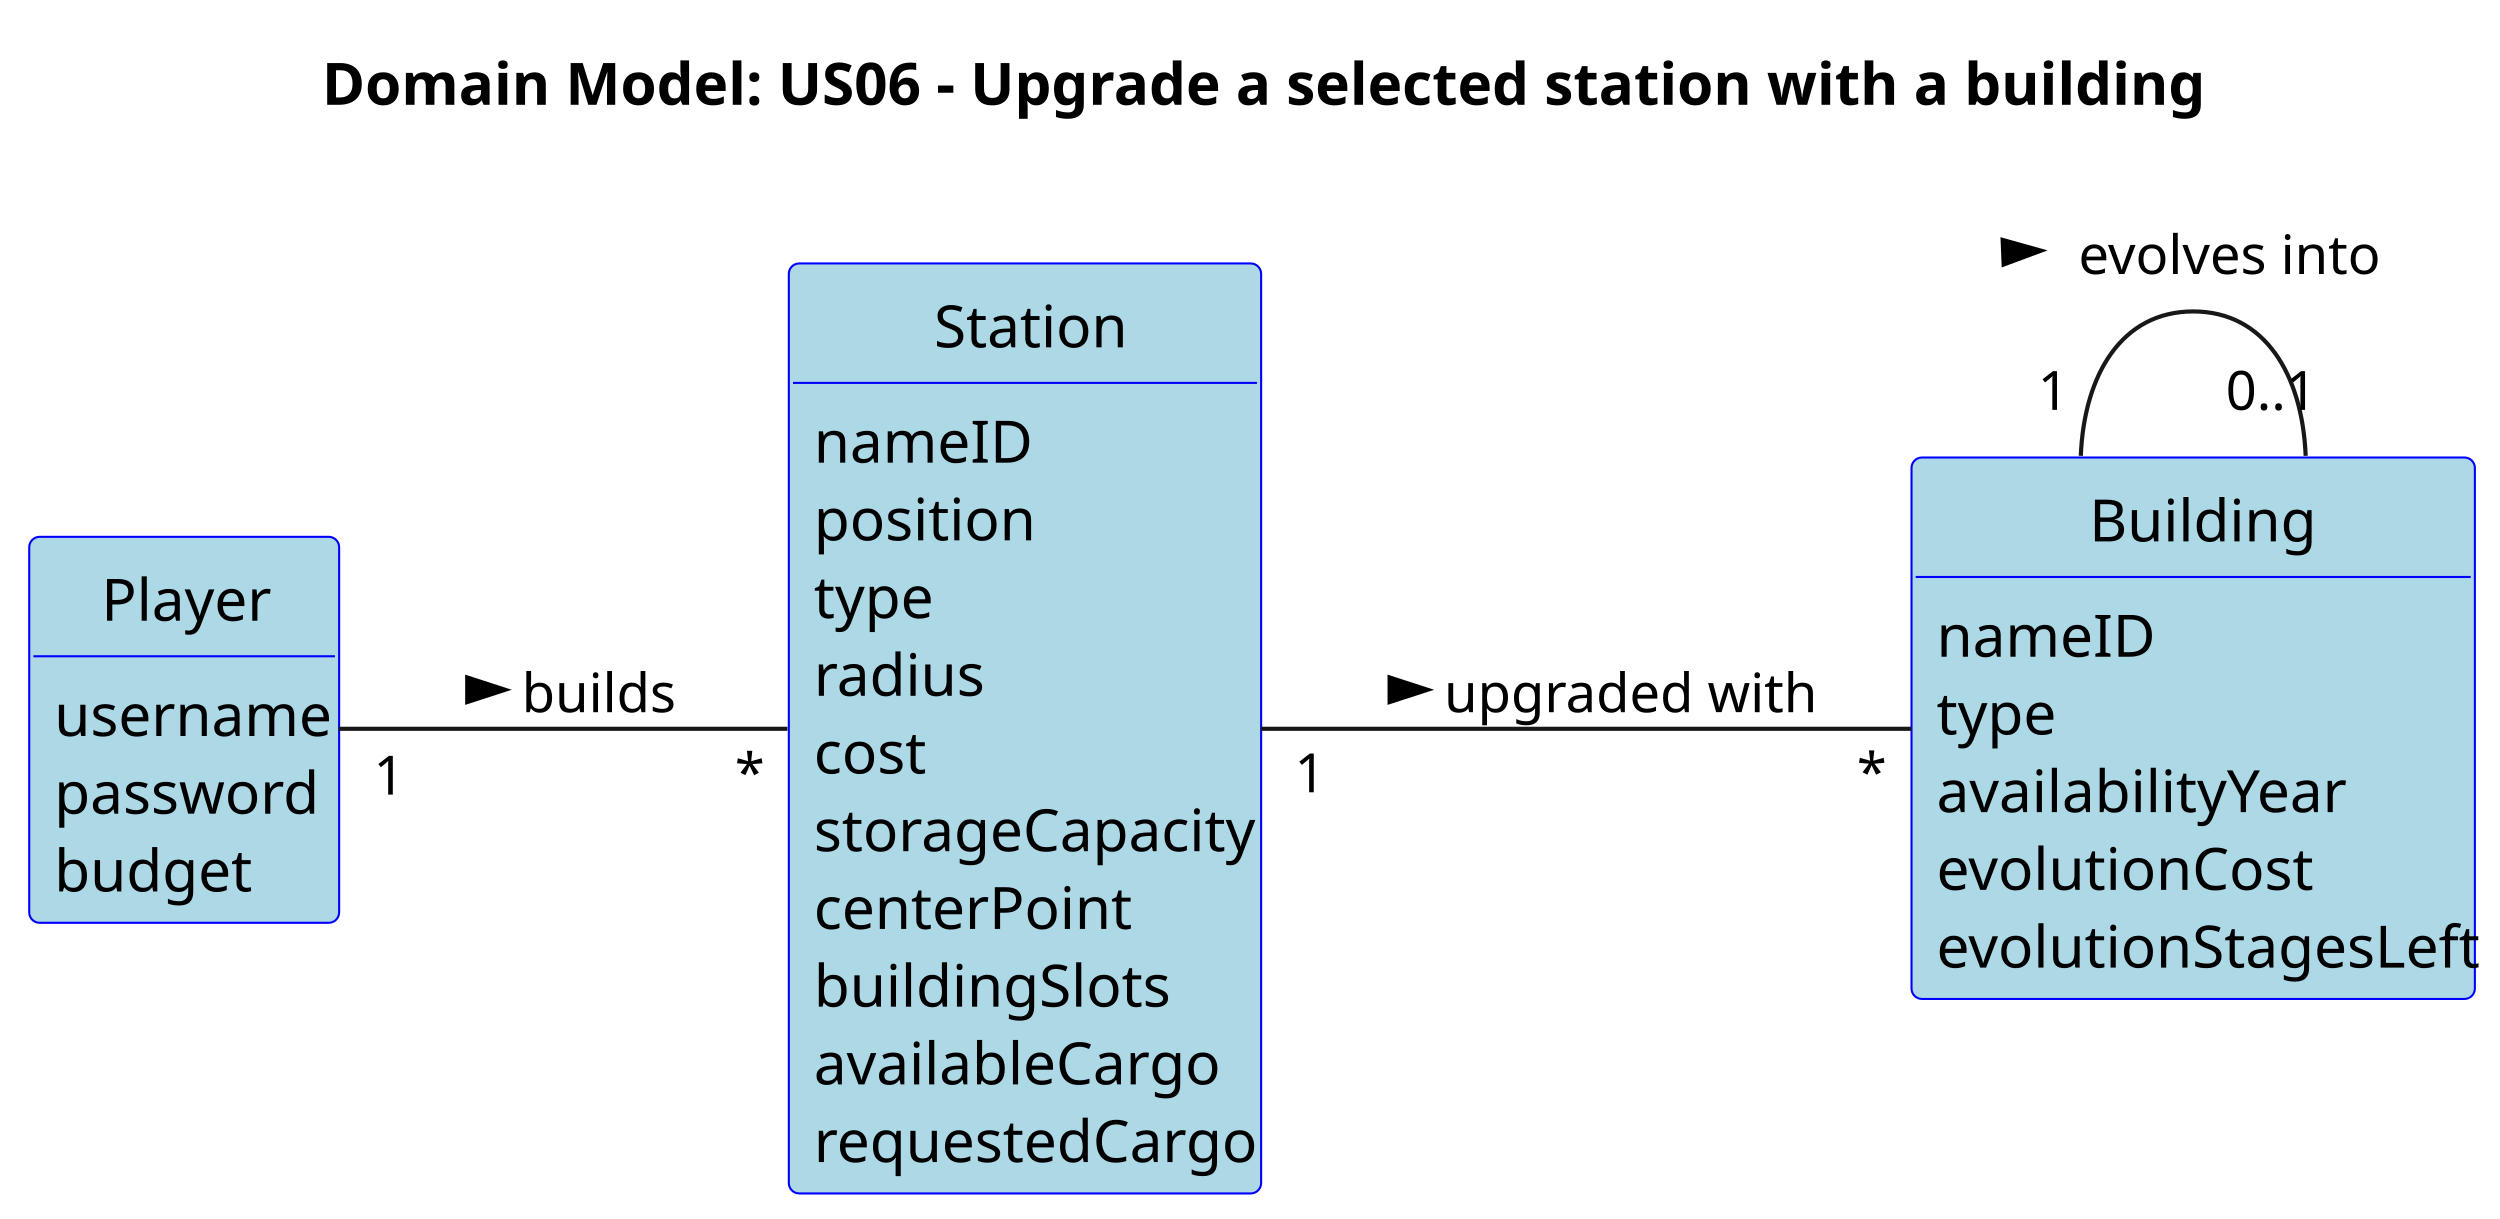
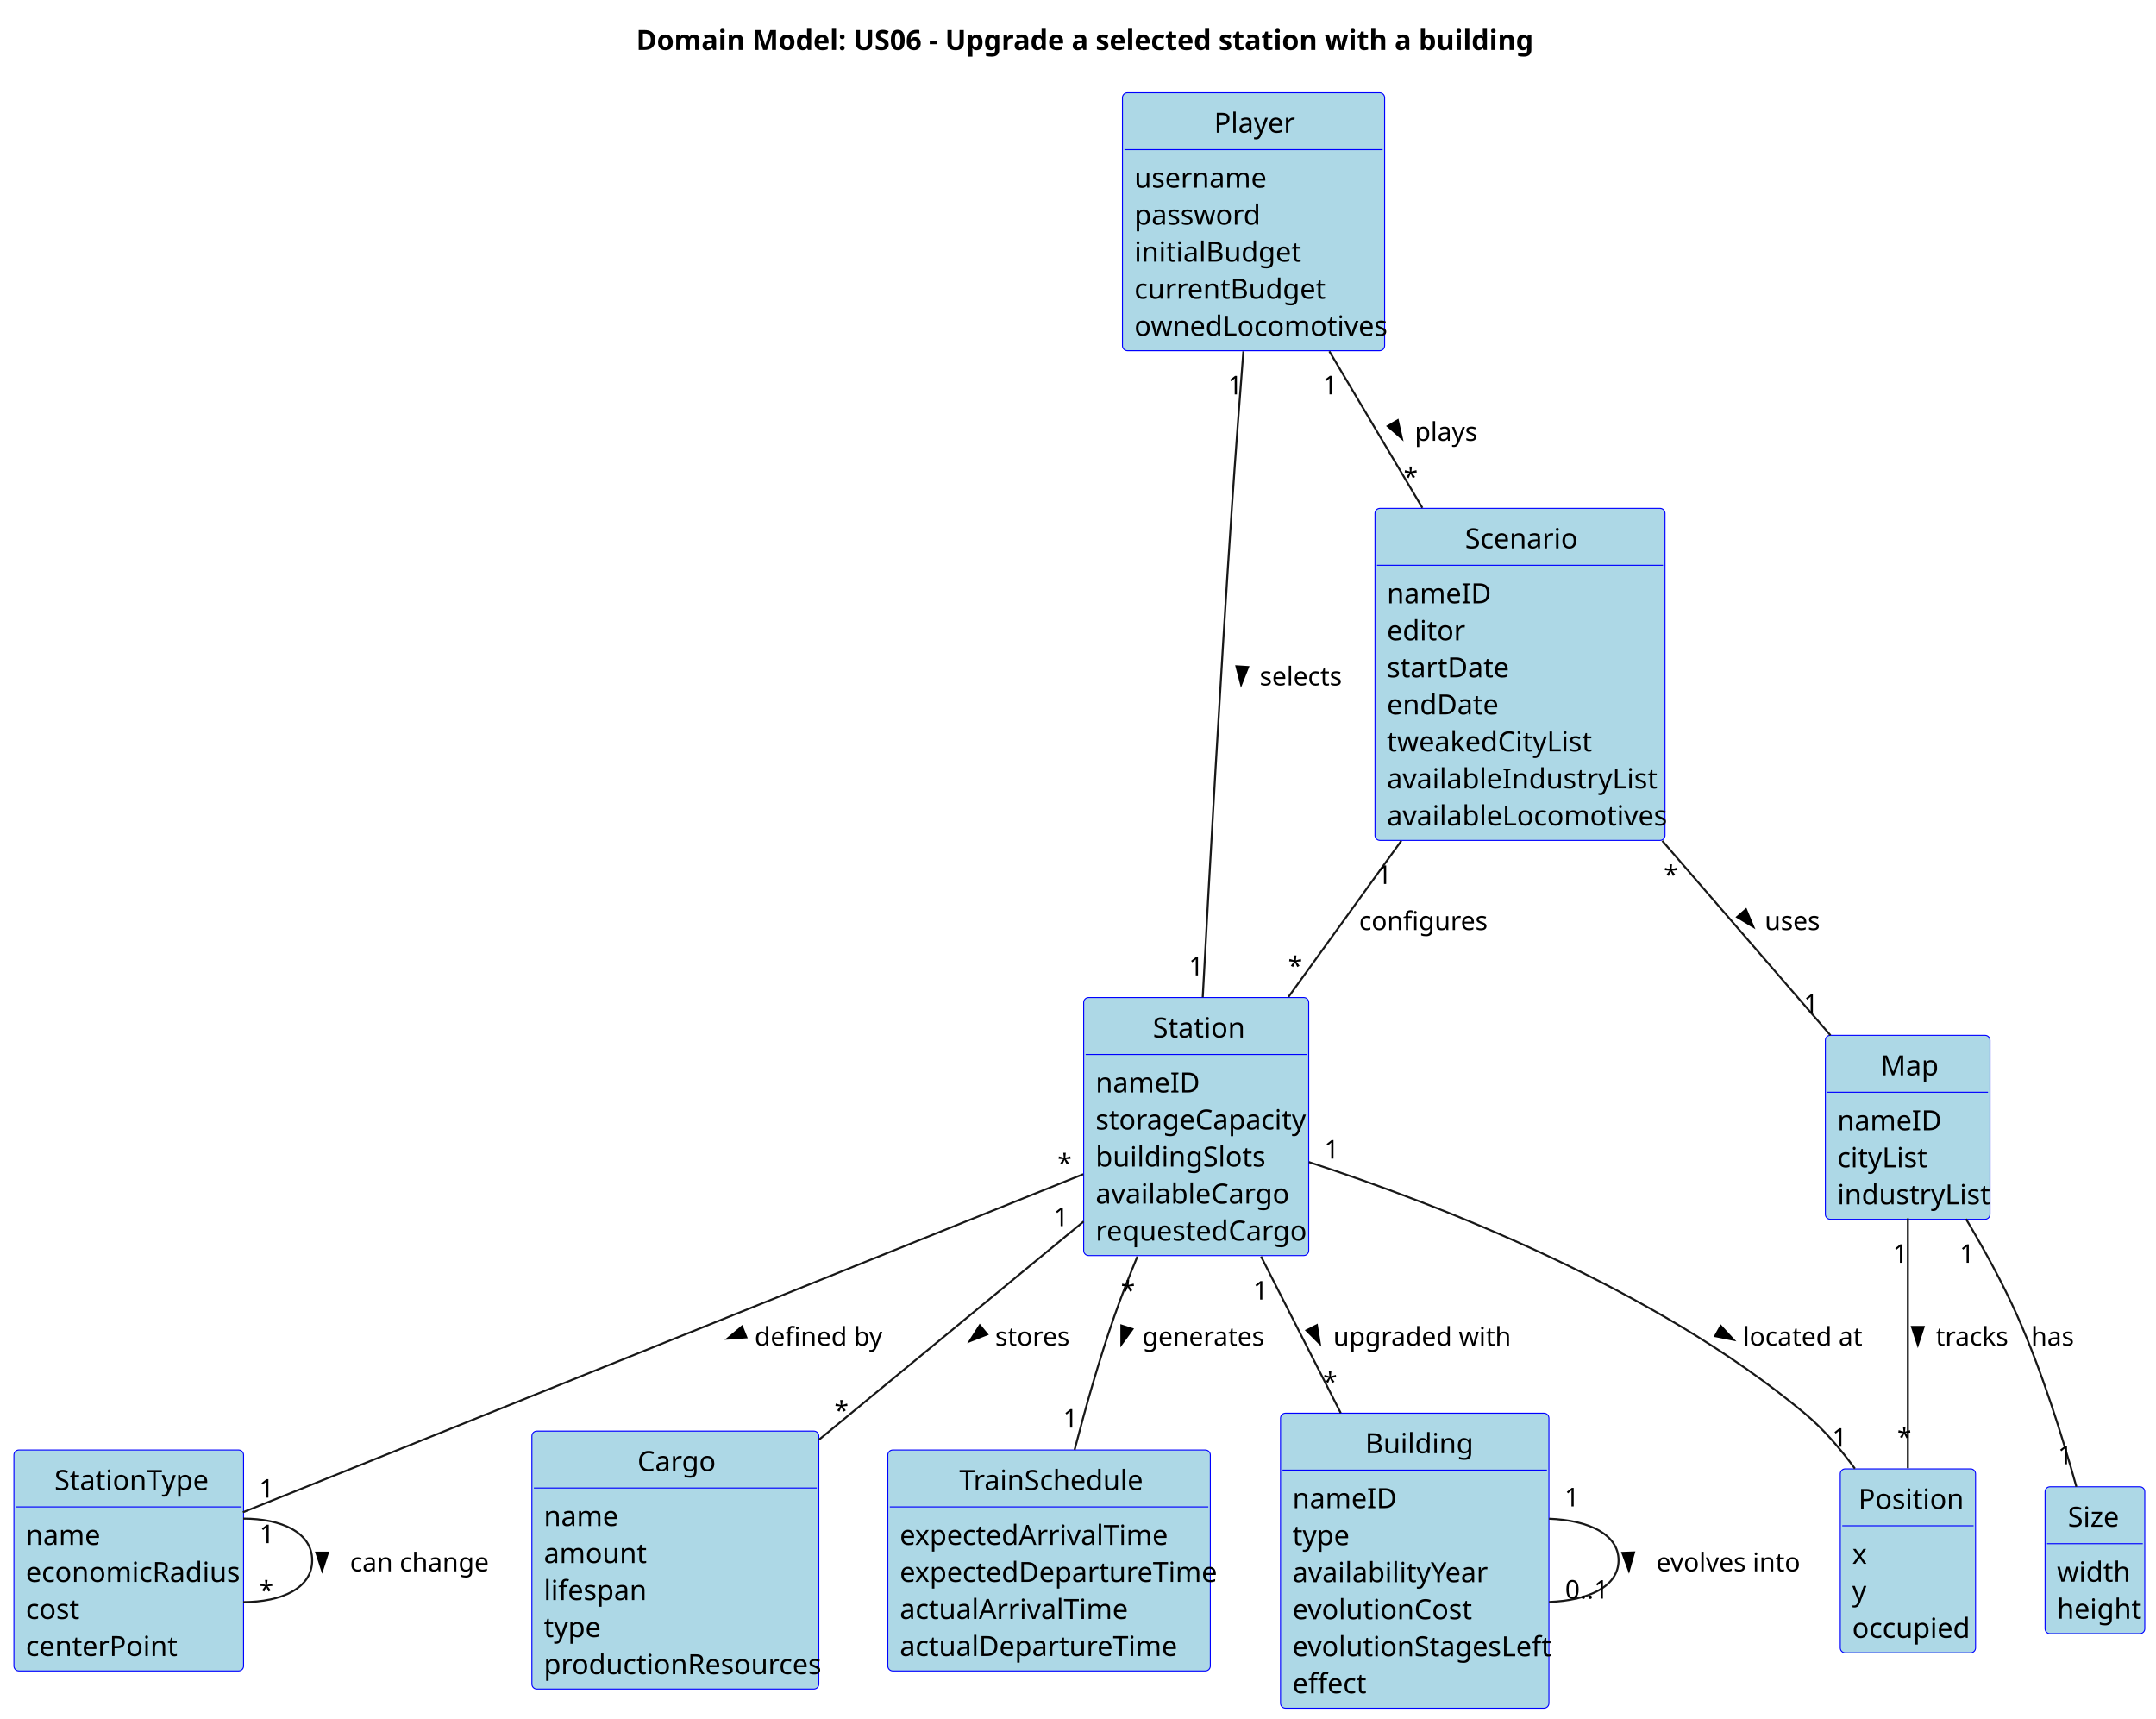
- <svg xmlns="http://www.w3.org/2000/svg" contentStyleType="text/css" height="292px" preserveAspectRatio="none" style="width:599px;height:292px;background:#FFFFFF;" version="1.1" viewBox="0 0 599 292" width="599px" zoomAndPan="magnify">
+ <svg xmlns="http://www.w3.org/2000/svg" contentStyleType="text/css" height="605.5px" preserveAspectRatio="none" style="width:759px;height:605px;background:#FFFFFF;" version="1.1" viewBox="0 0 759 605" width="759.5px" zoomAndPan="magnify">
  <defs />
  <g>
-     <text fill="#000000" font-family="sans-serif" font-size="14" font-weight="bold" lengthAdjust="spacing" textLength="431.724" x="77.127" y="25.107">Domain Model: US06 - Upgrade a selected station with a building</text>
+     <text fill="#000000" font-family="sans-serif" font-size="9.8" font-weight="bold" lengthAdjust="spacing" textLength="302.207" x="223.972" y="17.575">Domain Model: US06 - Upgrade a selected station with a building</text>
    <g id="elem_Player">
-       <rect codeLine="18" fill="#ADD8E6" height="92.484" id="Player" rx="2.5" ry="2.5" style="stroke:#0000FF;stroke-width:0.5;" width="74.255" x="7" y="128.621" />
-       <text fill="#000000" font-family="sans-serif" font-size="14" lengthAdjust="spacing" textLength="39.683" x="24.286" y="148.728">Player</text>
-       <line style="stroke:#0000FF;stroke-width:0.5;" x1="8" x2="80.255" y1="157.242" y2="157.242" />
-       <text fill="#000000" font-family="sans-serif" font-size="14" lengthAdjust="spacing" textLength="62.255" x="13" y="176.35">username</text>
-       <text fill="#000000" font-family="sans-serif" font-size="14" lengthAdjust="spacing" textLength="59.917" x="13" y="194.971">password</text>
-       <text fill="#000000" font-family="sans-serif" font-size="14" lengthAdjust="spacing" textLength="42.82" x="13" y="213.592">budget</text>
+       <rect codeLine="16" fill="#ADD8E6" height="90.809" id="Player" rx="1.75" ry="1.75" style="stroke:#0000FF;stroke-width:0.35;" width="92.293" x="395.15" y="32.635" />
+       <text fill="#000000" font-family="sans-serif" font-size="9.8" lengthAdjust="spacing" textLength="27.778" x="427.408" y="46.71">Player</text>
+       <line style="stroke:#0000FF;stroke-width:0.35;" x1="395.85" x2="486.743" y1="52.669" y2="52.669" />
+       <text fill="#000000" font-family="sans-serif" font-size="9.8" lengthAdjust="spacing" textLength="43.578" x="399.35" y="66.045">username</text>
+       <text fill="#000000" font-family="sans-serif" font-size="9.8" lengthAdjust="spacing" textLength="41.942" x="399.35" y="79.079">password</text>
+       <text fill="#000000" font-family="sans-serif" font-size="9.8" lengthAdjust="spacing" textLength="53.393" x="399.35" y="92.114">initialBudget</text>
+       <text fill="#000000" font-family="sans-serif" font-size="9.8" lengthAdjust="spacing" textLength="61.561" x="399.35" y="105.149">currentBudget</text>
+       <text fill="#000000" font-family="sans-serif" font-size="9.8" lengthAdjust="spacing" textLength="83.893" x="399.35" y="118.184">ownedLocomotives</text>
+     </g>
+     <g id="elem_Map">
+       <rect codeLine="24" fill="#ADD8E6" height="64.739" id="Map" rx="1.75" ry="1.75" style="stroke:#0000FF;stroke-width:0.35;" width="57.965" x="642.6" y="364.435" />
+       <text fill="#000000" font-family="sans-serif" font-size="9.8" lengthAdjust="spacing" textLength="19.064" x="662.05" y="378.51">Map</text>
+       <line style="stroke:#0000FF;stroke-width:0.35;" x1="643.3" x2="699.865" y1="384.469" y2="384.469" />
+       <text fill="#000000" font-family="sans-serif" font-size="9.8" lengthAdjust="spacing" textLength="34.314" x="646.8" y="397.845">nameID</text>
+       <text fill="#000000" font-family="sans-serif" font-size="9.8" lengthAdjust="spacing" textLength="29.95" x="646.8" y="410.88">cityList</text>
+       <text fill="#000000" font-family="sans-serif" font-size="9.8" lengthAdjust="spacing" textLength="49.565" x="646.8" y="423.914">industryList</text>
+     </g>
+     <g id="elem_Size">
+       <rect codeLine="30" fill="#ADD8E6" height="51.704" id="Size" rx="1.75" ry="1.75" style="stroke:#0000FF;stroke-width:0.35;" width="35.101" x="719.95" y="523.335" />
+       <text fill="#000000" font-family="sans-serif" font-size="9.8" lengthAdjust="spacing" textLength="19.064" x="727.969" y="537.41">Size</text>
+       <line style="stroke:#0000FF;stroke-width:0.35;" x1="720.65" x2="754.351" y1="543.37" y2="543.37" />
+       <text fill="#000000" font-family="sans-serif" font-size="9.8" lengthAdjust="spacing" textLength="22.878" x="724.15" y="556.745">width</text>
+       <text fill="#000000" font-family="sans-serif" font-size="9.8" lengthAdjust="spacing" textLength="26.701" x="724.15" y="569.779">height</text>
    </g>
    <g id="elem_Station">
-       <rect codeLine="24" fill="#ADD8E6" height="222.832" id="Station" rx="2.5" ry="2.5" style="stroke:#0000FF;stroke-width:0.5;" width="113.165" x="189" y="63.121" />
-       <text fill="#000000" font-family="sans-serif" font-size="14" lengthAdjust="spacing" textLength="43.586" x="223.79" y="83.228">Station</text>
-       <line style="stroke:#0000FF;stroke-width:0.5;" x1="190" x2="301.165" y1="91.742" y2="91.742" />
-       <text fill="#000000" font-family="sans-serif" font-size="14" lengthAdjust="spacing" textLength="49.02" x="195" y="110.85">nameID</text>
-       <text fill="#000000" font-family="sans-serif" font-size="14" lengthAdjust="spacing" textLength="48.255" x="195" y="129.471">position</text>
-       <text fill="#000000" font-family="sans-serif" font-size="14" lengthAdjust="spacing" textLength="26.462" x="195" y="148.092">type</text>
-       <text fill="#000000" font-family="sans-serif" font-size="14" lengthAdjust="spacing" textLength="38.131" x="195" y="166.713">radius</text>
-       <text fill="#000000" font-family="sans-serif" font-size="14" lengthAdjust="spacing" textLength="25.676" x="195" y="185.334">cost</text>
-       <text fill="#000000" font-family="sans-serif" font-size="14" lengthAdjust="spacing" textLength="101.165" x="195" y="203.955">storageCapacity</text>
-       <text fill="#000000" font-family="sans-serif" font-size="14" lengthAdjust="spacing" textLength="70.82" x="195" y="222.576">centerPoint</text>
-       <text fill="#000000" font-family="sans-serif" font-size="14" lengthAdjust="spacing" textLength="79.386" x="195" y="241.197">buildingSlots</text>
-       <text fill="#000000" font-family="sans-serif" font-size="14" lengthAdjust="spacing" textLength="93.393" x="195" y="259.818">availableCargo</text>
-       <text fill="#000000" font-family="sans-serif" font-size="14" lengthAdjust="spacing" textLength="100.399" x="195" y="278.44">requestedCargo</text>
+       <rect codeLine="35" fill="#ADD8E6" height="90.809" id="Station" rx="1.75" ry="1.75" style="stroke:#0000FF;stroke-width:0.35;" width="79.216" x="381.5" y="351.135" />
+       <text fill="#000000" font-family="sans-serif" font-size="9.8" lengthAdjust="spacing" textLength="30.51" x="405.853" y="365.21">Station</text>
+       <line style="stroke:#0000FF;stroke-width:0.35;" x1="382.2" x2="460.015" y1="371.17" y2="371.17" />
+       <text fill="#000000" font-family="sans-serif" font-size="9.8" lengthAdjust="spacing" textLength="34.314" x="385.7" y="384.545">nameID</text>
+       <text fill="#000000" font-family="sans-serif" font-size="9.8" lengthAdjust="spacing" textLength="70.816" x="385.7" y="397.579">storageCapacity</text>
+       <text fill="#000000" font-family="sans-serif" font-size="9.8" lengthAdjust="spacing" textLength="55.57" x="385.7" y="410.614">buildingSlots</text>
+       <text fill="#000000" font-family="sans-serif" font-size="9.8" lengthAdjust="spacing" textLength="65.375" x="385.7" y="423.649">availableCargo</text>
+       <text fill="#000000" font-family="sans-serif" font-size="9.8" lengthAdjust="spacing" textLength="70.28" x="385.7" y="436.684">requestedCargo</text>
+     </g>
+     <g id="elem_StationType">
+       <rect codeLine="43" fill="#ADD8E6" height="77.774" id="StationType" rx="1.75" ry="1.75" style="stroke:#0000FF;stroke-width:0.35;" width="80.847" x="4.9" y="510.385" />
+       <text fill="#000000" font-family="sans-serif" font-size="9.8" lengthAdjust="spacing" textLength="52.297" x="19.175" y="524.46">StationType</text>
+       <line style="stroke:#0000FF;stroke-width:0.35;" x1="5.6" x2="85.047" y1="530.419" y2="530.419" />
+       <text fill="#000000" font-family="sans-serif" font-size="9.8" lengthAdjust="spacing" textLength="24.514" x="9.1" y="543.795">name</text>
+       <text fill="#000000" font-family="sans-serif" font-size="9.8" lengthAdjust="spacing" textLength="72.447" x="9.1" y="556.83">economicRadius</text>
+       <text fill="#000000" font-family="sans-serif" font-size="9.8" lengthAdjust="spacing" textLength="17.973" x="9.1" y="569.864">cost</text>
+       <text fill="#000000" font-family="sans-serif" font-size="9.8" lengthAdjust="spacing" textLength="49.574" x="9.1" y="582.899">centerPoint</text>
+     </g>
+     <g id="elem_Cargo">
+       <rect codeLine="50" fill="#ADD8E6" height="90.809" id="Cargo" rx="1.75" ry="1.75" style="stroke:#0000FF;stroke-width:0.35;" width="101.007" x="187.25" y="503.735" />
+       <text fill="#000000" font-family="sans-serif" font-size="9.8" lengthAdjust="spacing" textLength="26.692" x="224.408" y="517.81">Cargo</text>
+       <line style="stroke:#0000FF;stroke-width:0.35;" x1="187.95" x2="287.557" y1="523.769" y2="523.769" />
+       <text fill="#000000" font-family="sans-serif" font-size="9.8" lengthAdjust="spacing" textLength="24.514" x="191.45" y="537.145">name</text>
+       <text fill="#000000" font-family="sans-serif" font-size="9.8" lengthAdjust="spacing" textLength="32.687" x="191.45" y="550.179">amount</text>
+       <text fill="#000000" font-family="sans-serif" font-size="9.8" lengthAdjust="spacing" textLength="33.778" x="191.45" y="563.214">lifespan</text>
+       <text fill="#000000" font-family="sans-serif" font-size="9.8" lengthAdjust="spacing" textLength="18.523" x="191.45" y="576.249">type</text>
+       <text fill="#000000" font-family="sans-serif" font-size="9.8" lengthAdjust="spacing" textLength="92.607" x="191.45" y="589.284">productionResources</text>
+     </g>
+     <g id="elem_TrainSchedule">
+       <rect codeLine="58" fill="#ADD8E6" height="77.774" id="TrainSchedule" rx="1.75" ry="1.75" style="stroke:#0000FF;stroke-width:0.35;" width="113.53" x="312.55" y="510.385" />
+       <text fill="#000000" font-family="sans-serif" font-size="9.8" lengthAdjust="spacing" textLength="63.193" x="337.719" y="524.46">TrainSchedule</text>
+       <line style="stroke:#0000FF;stroke-width:0.35;" x1="313.25" x2="425.38" y1="530.419" y2="530.419" />
+       <text fill="#000000" font-family="sans-serif" font-size="9.8" lengthAdjust="spacing" textLength="89.32" x="316.75" y="543.795">expectedArrivalTime</text>
+       <text fill="#000000" font-family="sans-serif" font-size="9.8" lengthAdjust="spacing" textLength="105.13" x="316.75" y="556.83">expectedDepartureTime</text>
+       <text fill="#000000" font-family="sans-serif" font-size="9.8" lengthAdjust="spacing" textLength="75.696" x="316.75" y="569.864">actualArrivalTime</text>
+       <text fill="#000000" font-family="sans-serif" font-size="9.8" lengthAdjust="spacing" textLength="91.507" x="316.75" y="582.899">actualDepartureTime</text>
    </g>
    <g id="elem_Building">
-       <rect codeLine="37" fill="#ADD8E6" height="129.727" id="Building" rx="2.5" ry="2.5" style="stroke:#0000FF;stroke-width:0.5;" width="134.978" x="458" y="109.621" />
-       <text fill="#000000" font-family="sans-serif" font-size="14" lengthAdjust="spacing" textLength="49.813" x="500.582" y="129.728">Building</text>
-       <line style="stroke:#0000FF;stroke-width:0.5;" x1="459" x2="591.979" y1="138.242" y2="138.242" />
-       <text fill="#000000" font-family="sans-serif" font-size="14" lengthAdjust="spacing" textLength="49.02" x="464" y="157.35">nameID</text>
-       <text fill="#000000" font-family="sans-serif" font-size="14" lengthAdjust="spacing" textLength="26.462" x="464" y="175.971">type</text>
-       <text fill="#000000" font-family="sans-serif" font-size="14" lengthAdjust="spacing" textLength="94.158" x="464" y="194.592">availabilityYear</text>
-       <text fill="#000000" font-family="sans-serif" font-size="14" lengthAdjust="spacing" textLength="84.827" x="464" y="213.213">evolutionCost</text>
-       <text fill="#000000" font-family="sans-serif" font-size="14" lengthAdjust="spacing" textLength="122.978" x="464" y="231.834">evolutionStagesLeft</text>
+       <rect codeLine="65" fill="#ADD8E6" height="103.843" id="Building" rx="1.75" ry="1.75" style="stroke:#0000FF;stroke-width:0.35;" width="94.485" x="450.8" y="497.435" />
+       <text fill="#000000" font-family="sans-serif" font-size="9.8" lengthAdjust="spacing" textLength="34.869" x="480.608" y="511.51">Building</text>
+       <line style="stroke:#0000FF;stroke-width:0.35;" x1="451.5" x2="544.585" y1="517.47" y2="517.47" />
+       <text fill="#000000" font-family="sans-serif" font-size="9.8" lengthAdjust="spacing" textLength="34.314" x="455" y="530.845">nameID</text>
+       <text fill="#000000" font-family="sans-serif" font-size="9.8" lengthAdjust="spacing" textLength="18.523" x="455" y="543.88">type</text>
+       <text fill="#000000" font-family="sans-serif" font-size="9.8" lengthAdjust="spacing" textLength="65.911" x="455" y="556.914">availabilityYear</text>
+       <text fill="#000000" font-family="sans-serif" font-size="9.8" lengthAdjust="spacing" textLength="59.379" x="455" y="569.949">evolutionCost</text>
+       <text fill="#000000" font-family="sans-serif" font-size="9.8" lengthAdjust="spacing" textLength="86.085" x="455" y="582.984">evolutionStagesLeft</text>
+       <text fill="#000000" font-family="sans-serif" font-size="9.8" lengthAdjust="spacing" textLength="23.969" x="455" y="596.019">effect</text>
+     </g>
+     <g id="elem_Scenario">
+       <rect codeLine="74" fill="#ADD8E6" height="116.878" id="Scenario" rx="1.75" ry="1.75" style="stroke:#0000FF;stroke-width:0.35;" width="102.098" x="484.05" y="178.935" />
+       <text fill="#000000" font-family="sans-serif" font-size="9.8" lengthAdjust="spacing" textLength="38.678" x="515.76" y="193.01">Scenario</text>
+       <line style="stroke:#0000FF;stroke-width:0.35;" x1="484.75" x2="585.448" y1="198.97" y2="198.97" />
+       <text fill="#000000" font-family="sans-serif" font-size="9.8" lengthAdjust="spacing" textLength="34.314" x="488.25" y="212.345">nameID</text>
+       <text fill="#000000" font-family="sans-serif" font-size="9.8" lengthAdjust="spacing" textLength="24.514" x="488.25" y="225.38">editor</text>
+       <text fill="#000000" font-family="sans-serif" font-size="9.8" lengthAdjust="spacing" textLength="39.76" x="488.25" y="238.414">startDate</text>
+       <text fill="#000000" font-family="sans-serif" font-size="9.8" lengthAdjust="spacing" textLength="37.051" x="488.25" y="251.449">endDate</text>
+       <text fill="#000000" font-family="sans-serif" font-size="9.8" lengthAdjust="spacing" textLength="68.629" x="488.25" y="264.484">tweakedCityList</text>
+       <text fill="#000000" font-family="sans-serif" font-size="9.8" lengthAdjust="spacing" textLength="88.793" x="488.25" y="277.519">availableIndustryList</text>
+       <text fill="#000000" font-family="sans-serif" font-size="9.8" lengthAdjust="spacing" textLength="93.698" x="488.25" y="290.553">availableLocomotives</text>
+     </g>
+     <g id="elem_Position">
+       <rect codeLine="84" fill="#ADD8E6" height="64.739" id="Position" rx="1.75" ry="1.75" style="stroke:#0000FF;stroke-width:0.35;" width="47.629" x="647.85" y="517.035" />
+       <text fill="#000000" font-family="sans-serif" font-size="9.8" lengthAdjust="spacing" textLength="34.865" x="654.232" y="531.11">Position</text>
+       <line style="stroke:#0000FF;stroke-width:0.35;" x1="648.55" x2="694.779" y1="537.069" y2="537.069" />
+       <text fill="#000000" font-family="sans-serif" font-size="9.8" lengthAdjust="spacing" textLength="4.9" x="652.05" y="550.445">x</text>
+       <text fill="#000000" font-family="sans-serif" font-size="9.8" lengthAdjust="spacing" textLength="4.9" x="652.05" y="563.48">y</text>
+       <text fill="#000000" font-family="sans-serif" font-size="9.8" lengthAdjust="spacing" textLength="39.229" x="652.05" y="576.514">occupied</text>
    </g>
    <g id="link_Player_Station">
-       <path codeLine="45" d="M81.13,174.621 C111.11,174.621 154.25,174.621 188.67,174.621 " fill="none" id="Player-Station" style="stroke:#181818;stroke-width:1.0;" />
-       <polygon fill="#000000" points="121,165.267,111.955,162.328,111.955,168.206,121,165.267" style="stroke:#000000;stroke-width:1.0;" />
-       <text fill="#000000" font-family="sans-serif" font-size="13" lengthAdjust="spacing" textLength="33.966" x="125" y="170.649">builds</text>
-       <text fill="#000000" font-family="sans-serif" font-size="13" lengthAdjust="spacing" textLength="7.23" x="89.507" y="190.383">1</text>
-       <text fill="#000000" font-family="sans-serif" font-size="13" lengthAdjust="spacing" textLength="5.059" x="176.062" y="189.768">*</text>
+       <path codeLine="91" d="M437.724,123.67 C436.373,140.939 434.868,160.847 433.65,178.935 C429.632,238.421 425.775,307.14 423.409,351.037 " fill="none" id="Player-Station" style="stroke:#181818;stroke-width:0.7;" />
+       <polygon fill="#000000" points="436.93,240.98,439.381,234.79,435.275,234.531,436.93,240.98" style="stroke:#000000;stroke-width:0.7;" />
+       <text fill="#000000" font-family="sans-serif" font-size="9.1" lengthAdjust="spacing" textLength="28.322" x="443.45" y="241.255">selects</text>
+       <text fill="#000000" font-family="sans-serif" font-size="9.1" lengthAdjust="spacing" textLength="5.061" x="432.211" y="138.819">1</text>
+       <text fill="#000000" font-family="sans-serif" font-size="9.1" lengthAdjust="spacing" textLength="5.061" x="418.502" y="343.34">1</text>
+     </g>
+     <g id="link_Station_Cargo">
+       <path codeLine="92" d="M381.479,429.955 C354.207,452.439 317.723,482.525 288.323,506.759 " fill="none" id="Station-Cargo" style="stroke:#181818;stroke-width:0.7;" />
+       <polygon fill="#000000" points="341.349,472.113,347.543,469.673,344.926,466.498,341.349,472.113" style="stroke:#000000;stroke-width:0.7;" />
+       <text fill="#000000" font-family="sans-serif" font-size="9.1" lengthAdjust="spacing" textLength="24.781" x="350.35" y="473.655">stores</text>
+       <text fill="#000000" font-family="sans-serif" font-size="9.1" lengthAdjust="spacing" textLength="5.061" x="370.935" y="431.579">1</text>
+       <text fill="#000000" font-family="sans-serif" font-size="9.1" lengthAdjust="spacing" textLength="3.541" x="293.721" y="499.705">*</text>
    </g>
    <g id="link_Station_Building">
-       <path codeLine="46" d="M302.09,174.621 C347.01,174.621 410.38,174.621 457.99,174.621 " fill="none" id="Station-Building" style="stroke:#181818;stroke-width:1.0;" />
-       <polygon fill="#000000" points="342,165.267,332.955,162.328,332.955,168.206,342,165.267" style="stroke:#000000;stroke-width:1.0;" />
-       <text fill="#000000" font-family="sans-serif" font-size="13" lengthAdjust="spacing" textLength="81.669" x="346" y="170.649">upgraded with</text>
-       <text fill="#000000" font-family="sans-serif" font-size="13" lengthAdjust="spacing" textLength="7.23" x="310.169" y="189.822">1</text>
-       <text fill="#000000" font-family="sans-serif" font-size="13" lengthAdjust="spacing" textLength="5.059" x="444.9" y="189.665">*</text>
+       <path codeLine="93" d="M443.947,442.289 C452.767,459.614 462.903,479.522 472.003,497.386 " fill="none" id="Station-Building" style="stroke:#181818;stroke-width:0.7;" />
+       <polygon fill="#000000" points="464.638,473.005,463.598,466.43,459.932,468.297,464.638,473.005" style="stroke:#000000;stroke-width:0.7;" />
+       <text fill="#000000" font-family="sans-serif" font-size="9.1" lengthAdjust="spacing" textLength="57.168" x="469.35" y="473.655">upgraded with</text>
+       <text fill="#000000" font-family="sans-serif" font-size="9.1" lengthAdjust="spacing" textLength="5.061" x="441.158" y="457.451">1</text>
+       <text fill="#000000" font-family="sans-serif" font-size="9.1" lengthAdjust="spacing" textLength="3.541" x="465.769" y="489.614">*</text>
    </g>
    <g id="link_Building_Building">
-       <path codeLine="47" d="M498.56,109.221 C499.36,89.761 508.34,74.621 525.5,74.621 C542.66,74.621 551.64,89.761 552.44,109.221 " fill="none" id="Building-Building" style="stroke:#181818;stroke-width:1.0;" />
-       <polygon fill="#000000" points="488.996,60.061,479.838,57.496,480.079,63.369,488.996,60.061" style="stroke:#000000;stroke-width:1.0;" />
-       <text fill="#000000" font-family="sans-serif" font-size="13" lengthAdjust="spacing" textLength="68.65" x="498" y="65.649">evolves into</text>
-       <text fill="#000000" font-family="sans-serif" font-size="13" lengthAdjust="spacing" textLength="7.23" x="488.244" y="98.198">1</text>
-       <text fill="#000000" font-family="sans-serif" font-size="13" lengthAdjust="spacing" textLength="21.684" x="533.277" y="98.198">0..1</text>
+       <path codeLine="94" d="M545.321,534.577 C559.111,535.088 569.8,539.974 569.8,549.235 C569.8,558.496 559.111,563.382 545.321,563.893 " fill="none" id="Building-Building" style="stroke:#181818;stroke-width:0.7;" />
+       <polygon fill="#000000" points="573.43,552.834,575.251,546.431,571.139,546.583,573.43,552.834" style="stroke:#000000;stroke-width:0.7;" />
+       <text fill="#000000" font-family="sans-serif" font-size="9.1" lengthAdjust="spacing" textLength="48.055" x="583.1" y="553.105">evolves into</text>
+       <text fill="#000000" font-family="sans-serif" font-size="9.1" lengthAdjust="spacing" textLength="5.061" x="550.769" y="530.24">1</text>
+       <text fill="#000000" font-family="sans-serif" font-size="9.1" lengthAdjust="spacing" textLength="15.178" x="550.979" y="562.709">0..1</text>
+     </g>
+     <g id="link_Station_TrainSchedule">
+       <path codeLine="95" d="M400.4,442.296 C397.53,449.205 394.744,456.317 392.35,463.135 C387.009,478.353 382.158,495.454 378.301,510.329 " fill="none" id="Station-TrainSchedule" style="stroke:#181818;stroke-width:0.7;" />
+       <polygon fill="#000000" points="394.769,473.215,398.681,467.829,394.768,466.558,394.769,473.215" style="stroke:#000000;stroke-width:0.7;" />
+       <text fill="#000000" font-family="sans-serif" font-size="9.1" lengthAdjust="spacing" textLength="40.475" x="402.15" y="473.655">generates</text>
+       <text fill="#000000" font-family="sans-serif" font-size="9.1" lengthAdjust="spacing" textLength="3.541" x="394.586" y="457.458">*</text>
+       <text fill="#000000" font-family="sans-serif" font-size="9.1" lengthAdjust="spacing" textLength="5.061" x="374.249" y="502.51">1</text>
+     </g>
+     <g id="link_Station_StationType">
+       <path codeLine="96" d="M381.353,413.302 C309.358,442.261 157.99,503.147 85.512,532.302 " fill="none" id="Station-StationType" style="stroke:#181818;stroke-width:0.7;" />
+       <polygon fill="#000000" points="256.103,471.193,262.745,470.739,261.209,466.921,256.103,471.193" style="stroke:#000000;stroke-width:0.7;" />
+       <text fill="#000000" font-family="sans-serif" font-size="9.1" lengthAdjust="spacing" textLength="41.994" x="265.65" y="473.655">defined by</text>
+       <text fill="#000000" font-family="sans-serif" font-size="9.1" lengthAdjust="spacing" textLength="3.541" x="372.279" y="412.688">*</text>
+       <text fill="#000000" font-family="sans-serif" font-size="9.1" lengthAdjust="spacing" textLength="5.061" x="91.252" y="527.155">1</text>
+     </g>
+     <g id="link_StationType_StationType">
+       <path codeLine="97" d="M85.617,534.535 C99.106,534.535 109.9,539.435 109.9,549.235 C109.9,559.035 99.106,563.935 85.617,563.935 " fill="none" id="StationType-StationType" style="stroke:#181818;stroke-width:0.7;" />
+       <polygon fill="#000000" points="113.4,552.837,115.457,546.505,111.343,546.505,113.4,552.837" style="stroke:#000000;stroke-width:0.7;" />
+       <text fill="#000000" font-family="sans-serif" font-size="9.1" lengthAdjust="spacing" textLength="47.055" x="123.2" y="553.105">can change</text>
+       <text fill="#000000" font-family="sans-serif" font-size="9.1" lengthAdjust="spacing" textLength="5.061" x="91.371" y="543.188">1</text>
+       <text fill="#000000" font-family="sans-serif" font-size="9.1" lengthAdjust="spacing" textLength="3.541" x="91.269" y="563.039">*</text>
+     </g>
+     <g id="link_Map_Size">
+       <path codeLine="98" d="M692.104,429.052 C698.411,439.629 705.033,451.648 710.15,463.135 C718.9,482.756 726.145,506.038 730.975,523.335 " fill="none" id="Map-Size" style="stroke:#181818;stroke-width:0.7;" />
+       <text fill="#000000" font-family="sans-serif" font-size="9.1" lengthAdjust="spacing" textLength="14.672" x="715.05" y="473.655">has</text>
+       <text fill="#000000" font-family="sans-serif" font-size="9.1" lengthAdjust="spacing" textLength="5.061" x="689.87" y="444.497">1</text>
+       <text fill="#000000" font-family="sans-serif" font-size="9.1" lengthAdjust="spacing" textLength="5.061" x="724.435" y="515.41">1</text>
+     </g>
+     <g id="link_Map_Position">
+       <path codeLine="99" d="M671.65,428.849 C671.65,454.637 671.65,490.953 671.65,516.804 " fill="none" id="Map-Position" style="stroke:#181818;stroke-width:0.7;" />
+       <polygon fill="#000000" points="675.15,473.387,677.207,467.055,673.093,467.055,675.15,473.387" style="stroke:#000000;stroke-width:0.7;" />
+       <text fill="#000000" font-family="sans-serif" font-size="9.1" lengthAdjust="spacing" textLength="24.27" x="681.45" y="473.655">tracks</text>
+       <text fill="#000000" font-family="sans-serif" font-size="9.1" lengthAdjust="spacing" textLength="5.061" x="666.398" y="444.502">1</text>
+       <text fill="#000000" font-family="sans-serif" font-size="9.1" lengthAdjust="spacing" textLength="3.541" x="667.894" y="509.076">*</text>
+     </g>
+     <g id="link_Scenario_Map">
+       <path codeLine="100" d="M585.2,295.968 C605.213,319.11 627.473,344.849 644.399,364.421 " fill="none" id="Scenario-Map" style="stroke:#181818;stroke-width:0.7;" />
+       <polygon fill="#000000" points="617.24,326.234,614.654,320.099,611.542,322.791,617.24,326.234" style="stroke:#000000;stroke-width:0.7;" />
+       <text fill="#000000" font-family="sans-serif" font-size="9.1" lengthAdjust="spacing" textLength="19.222" x="621.25" y="327.355">uses</text>
+       <text fill="#000000" font-family="sans-serif" font-size="9.1" lengthAdjust="spacing" textLength="3.541" x="585.706" y="311.141">*</text>
+       <text fill="#000000" font-family="sans-serif" font-size="9.1" lengthAdjust="spacing" textLength="5.061" x="634.974" y="356.486">1</text>
+     </g>
+     <g id="link_Player_Scenario">
+       <path codeLine="101" d="M467.978,123.649 C478.163,140.785 489.923,160.574 500.731,178.76 " fill="none" id="Player-Scenario" style="stroke:#181818;stroke-width:0.7;" />
+       <polygon fill="#000000" points="493.538,154.395,492.072,147.901,488.535,150.004,493.538,154.395" style="stroke:#000000;stroke-width:0.7;" />
+       <text fill="#000000" font-family="sans-serif" font-size="9.1" lengthAdjust="spacing" textLength="21.244" x="498.05" y="155.155">plays</text>
+       <text fill="#000000" font-family="sans-serif" font-size="9.1" lengthAdjust="spacing" textLength="5.061" x="465.585" y="138.796">1</text>
+       <text fill="#000000" font-family="sans-serif" font-size="9.1" lengthAdjust="spacing" textLength="3.541" x="494.129" y="171.14">*</text>
+     </g>
+     <g id="link_Scenario_Station">
+       <path codeLine="102" d="M493.311,295.968 C480.207,314.091 465.955,333.817 453.593,350.918 " fill="none" id="Scenario-Station" style="stroke:#181818;stroke-width:0.7;" />
+       <text fill="#000000" font-family="sans-serif" font-size="9.1" lengthAdjust="spacing" textLength="41.985" x="478.45" y="327.355">configures</text>
+       <text fill="#000000" font-family="sans-serif" font-size="9.1" lengthAdjust="spacing" textLength="5.061" x="484.754" y="311.141">1</text>
+       <text fill="#000000" font-family="sans-serif" font-size="9.1" lengthAdjust="spacing" textLength="3.541" x="453.457" y="343.208">*</text>
+     </g>
+     <g id="link_Station_Position">
+       <path codeLine="103" d="M460.796,409.039 C506.576,423.984 582.26,453.3 635.25,497.435 C641.865,502.944 647.857,509.916 652.995,516.93 " fill="none" id="Station-Position" style="stroke:#181818;stroke-width:0.7;" />
+       <polygon fill="#000000" points="610.302,471.6,605.788,466.707,603.774,470.295,610.302,471.6" style="stroke:#000000;stroke-width:0.7;" />
+       <text fill="#000000" font-family="sans-serif" font-size="9.1" lengthAdjust="spacing" textLength="39.462" x="613.55" y="473.655">located at</text>
+       <text fill="#000000" font-family="sans-serif" font-size="9.1" lengthAdjust="spacing" textLength="5.061" x="466.205" y="407.811">1</text>
+       <text fill="#000000" font-family="sans-serif" font-size="9.1" lengthAdjust="spacing" textLength="5.061" x="645.005" y="509.221">1</text>
    </g>
  </g>
</svg>
